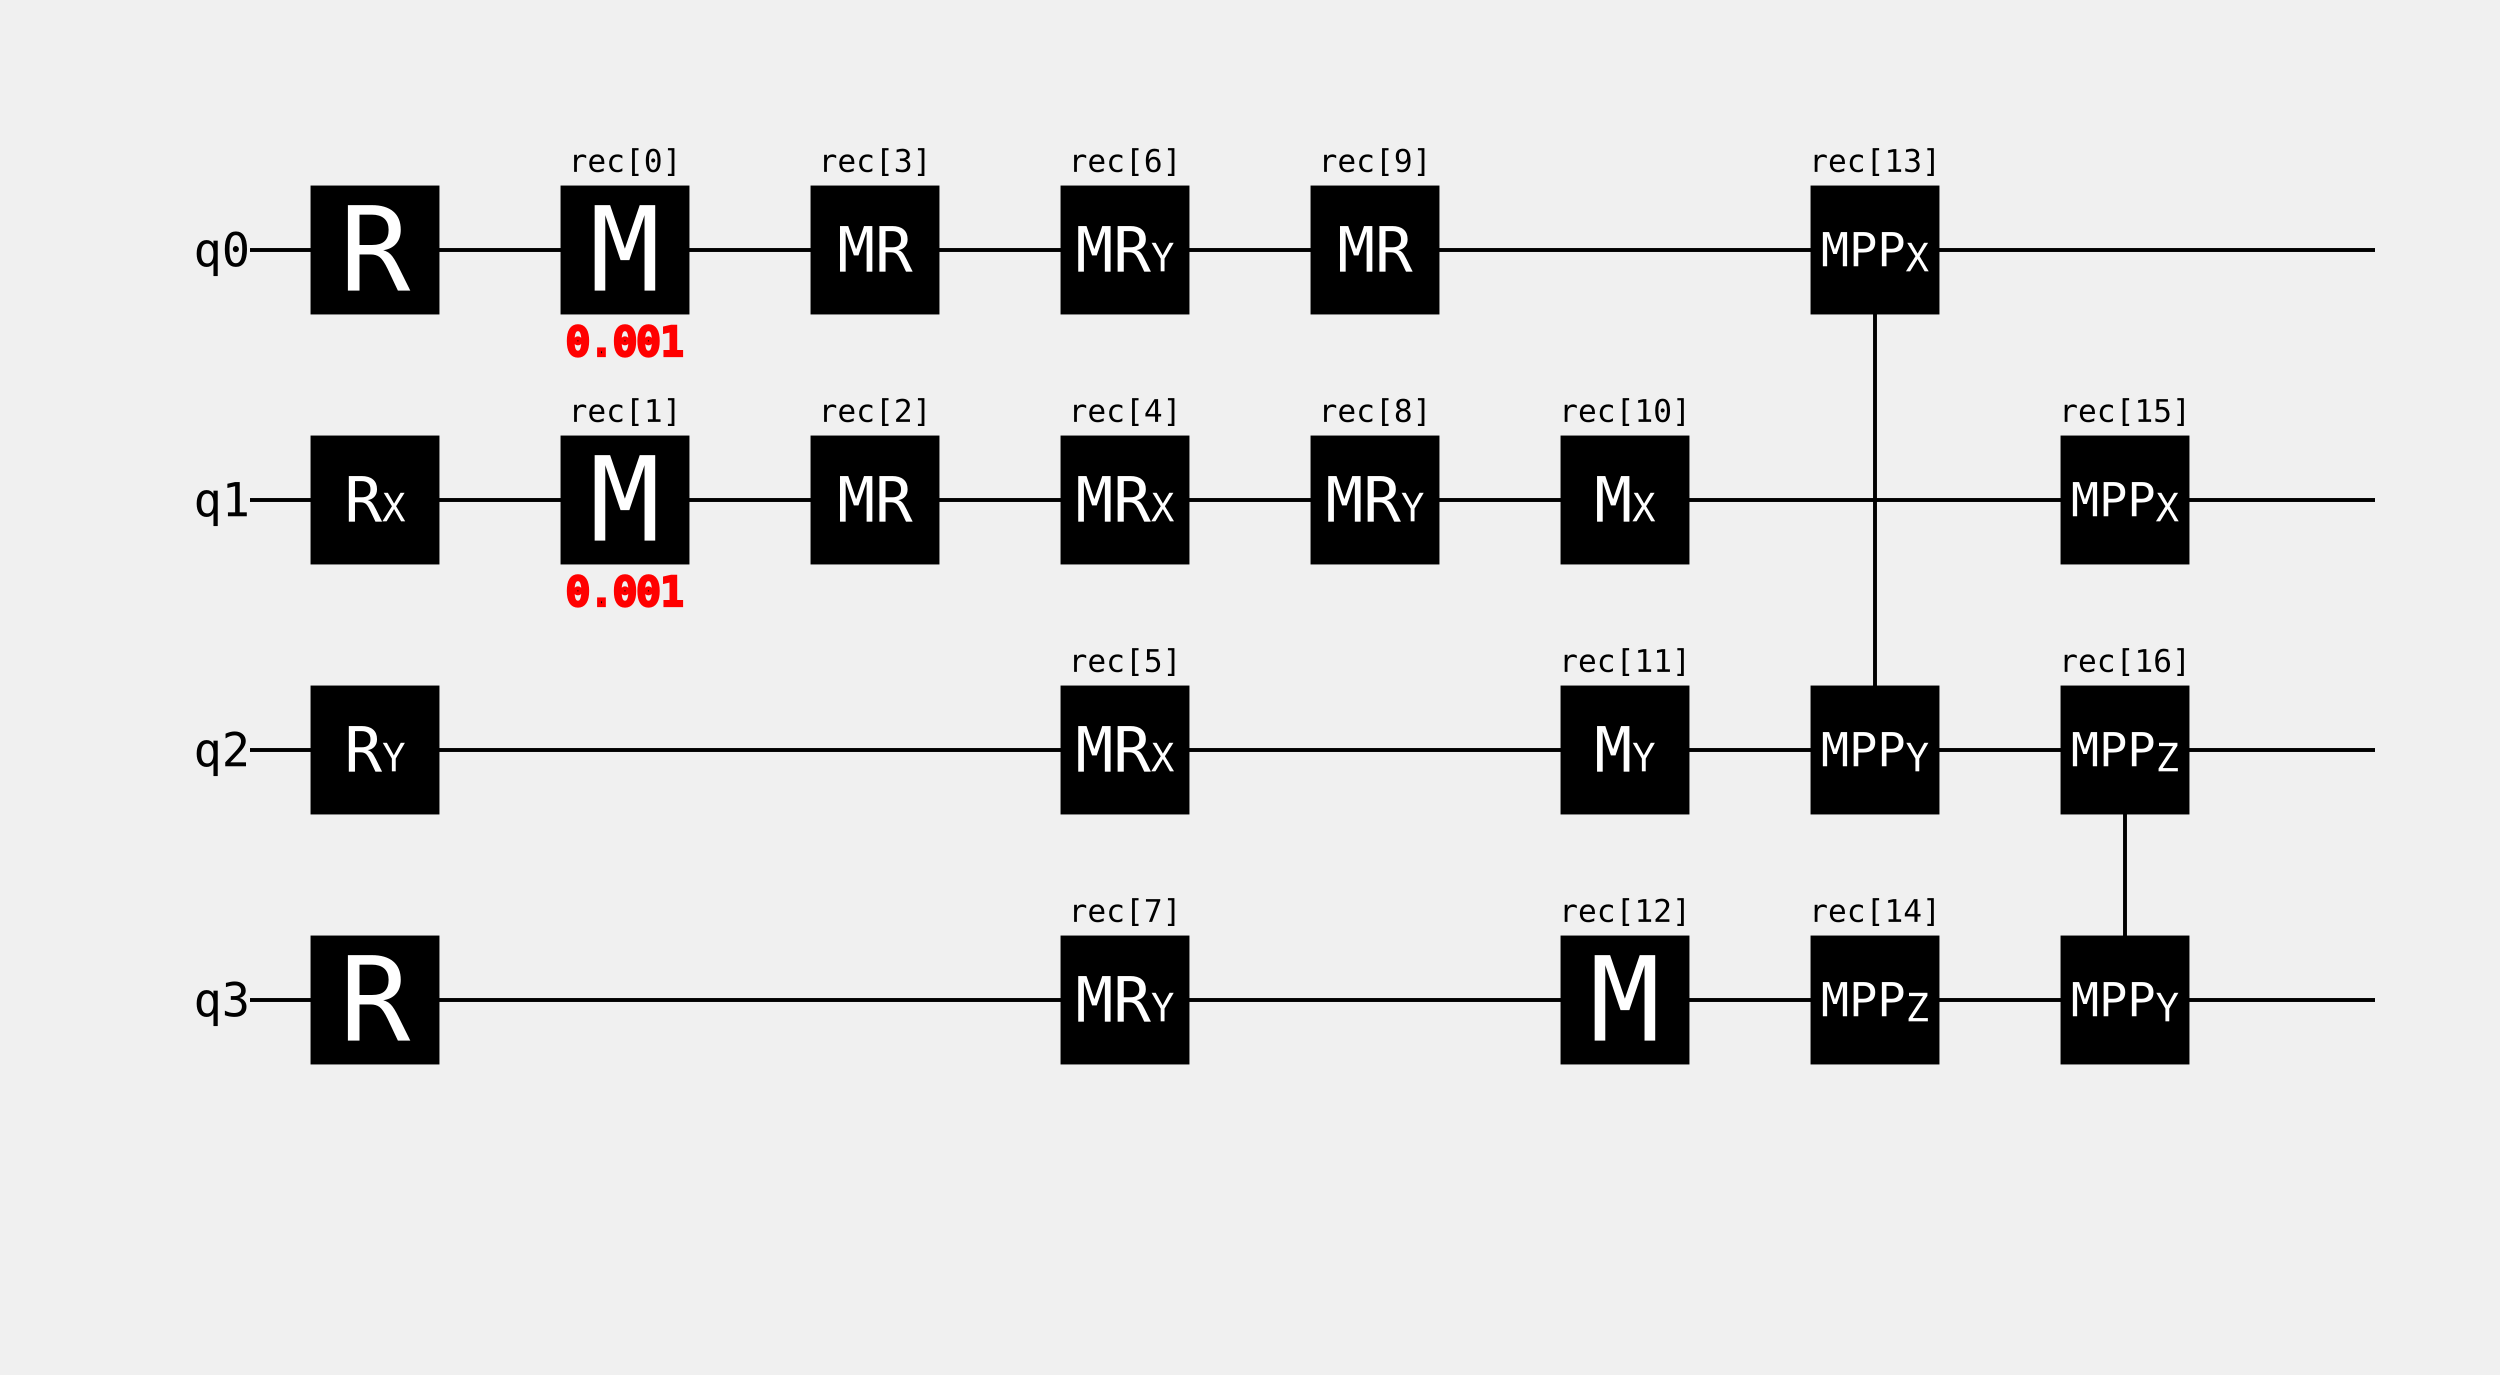
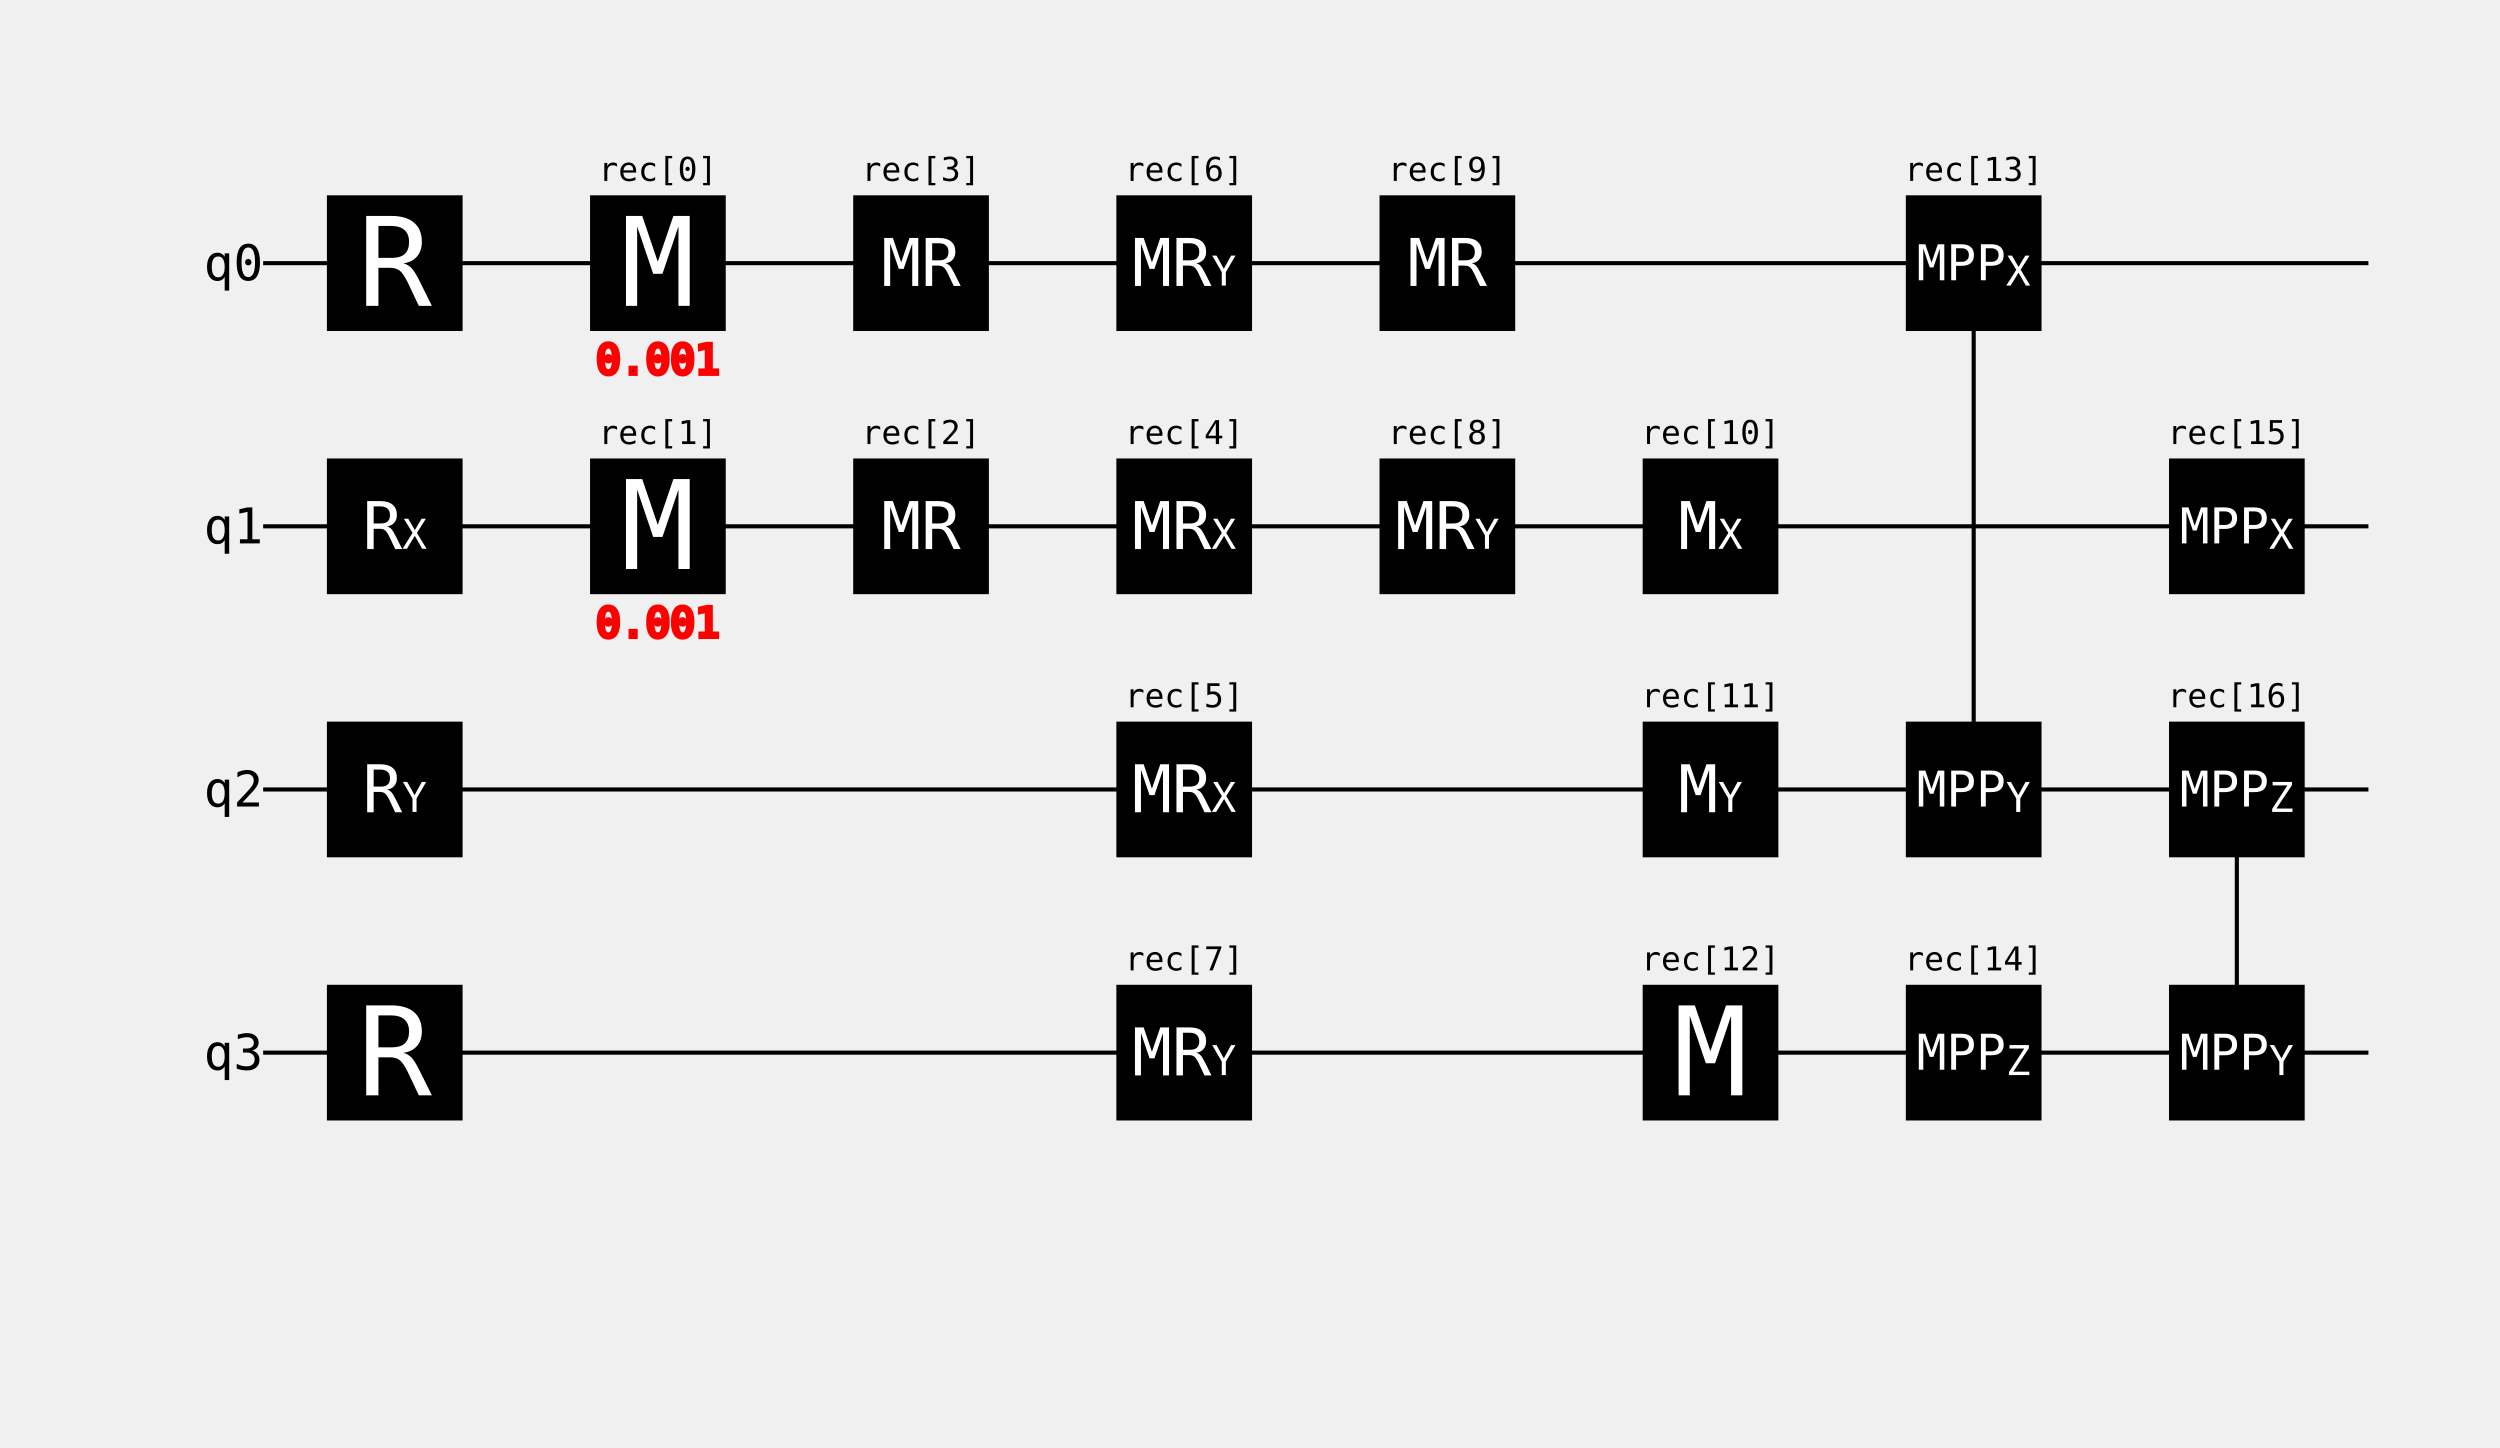
- <svg xmlns="http://www.w3.org/2000/svg" viewBox="0 0 640 352" version="1.1">
-   <path d="M64,64 L608,64 " stroke="black" />
+ <svg xmlns="http://www.w3.org/2000/svg" viewBox="0 0 608 352" version="1.1">
+   <path d="M64,64 L576,64 " stroke="black" />
  <text dominant-baseline="central" text-anchor="end" font-family="monospace" font-size="12" x="64" y="64">q0</text>
-   <path d="M64,128 L608,128 " stroke="black" />
+   <path d="M64,128 L576,128 " stroke="black" />
  <text dominant-baseline="central" text-anchor="end" font-family="monospace" font-size="12" x="64" y="128">q1</text>
-   <path d="M64,192 L608,192 " stroke="black" />
+   <path d="M64,192 L576,192 " stroke="black" />
  <text dominant-baseline="central" text-anchor="end" font-family="monospace" font-size="12" x="64" y="192">q2</text>
-   <path d="M64,256 L608,256 " stroke="black" />
+   <path d="M64,256 L576,256 " stroke="black" />
  <text dominant-baseline="central" text-anchor="end" font-family="monospace" font-size="12" x="64" y="256">q3</text>
  <rect x="80" y="48" width="32" height="32" stroke="black" fill="black" />
  <text dominant-baseline="central" text-anchor="middle" font-family="monospace" font-size="30" x="96" y="64" fill="white">R</text>
  <rect x="80" y="112" width="32" height="32" stroke="black" fill="black" />
  <text dominant-baseline="central" text-anchor="middle" font-family="monospace" font-size="16" x="96" y="128" fill="white">R<tspan baseline-shift="sub" font-size="10">X</tspan>
  </text>
  <rect x="80" y="176" width="32" height="32" stroke="black" fill="black" />
  <text dominant-baseline="central" text-anchor="middle" font-family="monospace" font-size="16" x="96" y="192" fill="white">R<tspan baseline-shift="sub" font-size="10">Y</tspan>
  </text>
  <rect x="80" y="240" width="32" height="32" stroke="black" fill="black" />
  <text dominant-baseline="central" text-anchor="middle" font-family="monospace" font-size="30" x="96" y="256" fill="white">R</text>
  <rect x="144" y="48" width="32" height="32" stroke="black" fill="black" />
  <text dominant-baseline="central" text-anchor="middle" font-family="monospace" font-size="30" x="160" y="64" fill="white">M</text>
  <text dominant-baseline="hanging" text-anchor="middle" font-family="monospace" font-size="10" stroke="red" x="160" y="84">0.001</text>
  <text text-anchor="middle" font-family="monospace" font-size="8" x="160" y="44">rec[0]</text>
  <rect x="144" y="112" width="32" height="32" stroke="black" fill="black" />
  <text dominant-baseline="central" text-anchor="middle" font-family="monospace" font-size="30" x="160" y="128" fill="white">M</text>
  <text dominant-baseline="hanging" text-anchor="middle" font-family="monospace" font-size="10" stroke="red" x="160" y="148">0.001</text>
  <text text-anchor="middle" font-family="monospace" font-size="8" x="160" y="108">rec[1]</text>
  <rect x="208" y="112" width="32" height="32" stroke="black" fill="black" />
  <text dominant-baseline="central" text-anchor="middle" font-family="monospace" font-size="16" x="224" y="128" fill="white">MR</text>
  <text text-anchor="middle" font-family="monospace" font-size="8" x="224" y="108">rec[2]</text>
  <rect x="208" y="48" width="32" height="32" stroke="black" fill="black" />
  <text dominant-baseline="central" text-anchor="middle" font-family="monospace" font-size="16" x="224" y="64" fill="white">MR</text>
  <text text-anchor="middle" font-family="monospace" font-size="8" x="224" y="44">rec[3]</text>
  <rect x="272" y="112" width="32" height="32" stroke="black" fill="black" />
  <text dominant-baseline="central" text-anchor="middle" font-family="monospace" font-size="16" x="288" y="128" fill="white">MR<tspan baseline-shift="sub" font-size="10">X</tspan>
  </text>
  <text text-anchor="middle" font-family="monospace" font-size="8" x="288" y="108">rec[4]</text>
  <rect x="272" y="176" width="32" height="32" stroke="black" fill="black" />
  <text dominant-baseline="central" text-anchor="middle" font-family="monospace" font-size="16" x="288" y="192" fill="white">MR<tspan baseline-shift="sub" font-size="10">X</tspan>
  </text>
  <text text-anchor="middle" font-family="monospace" font-size="8" x="288" y="172">rec[5]</text>
  <rect x="272" y="48" width="32" height="32" stroke="black" fill="black" />
  <text dominant-baseline="central" text-anchor="middle" font-family="monospace" font-size="16" x="288" y="64" fill="white">MR<tspan baseline-shift="sub" font-size="10">Y</tspan>
  </text>
  <text text-anchor="middle" font-family="monospace" font-size="8" x="288" y="44">rec[6]</text>
  <rect x="272" y="240" width="32" height="32" stroke="black" fill="black" />
  <text dominant-baseline="central" text-anchor="middle" font-family="monospace" font-size="16" x="288" y="256" fill="white">MR<tspan baseline-shift="sub" font-size="10">Y</tspan>
  </text>
  <text text-anchor="middle" font-family="monospace" font-size="8" x="288" y="236">rec[7]</text>
  <rect x="336" y="112" width="32" height="32" stroke="black" fill="black" />
  <text dominant-baseline="central" text-anchor="middle" font-family="monospace" font-size="16" x="352" y="128" fill="white">MR<tspan baseline-shift="sub" font-size="10">Y</tspan>
  </text>
  <text text-anchor="middle" font-family="monospace" font-size="8" x="352" y="108">rec[8]</text>
  <rect x="336" y="48" width="32" height="32" stroke="black" fill="black" />
  <text dominant-baseline="central" text-anchor="middle" font-family="monospace" font-size="16" x="352" y="64" fill="white">MR</text>
  <text text-anchor="middle" font-family="monospace" font-size="8" x="352" y="44">rec[9]</text>
  <rect x="400" y="112" width="32" height="32" stroke="black" fill="black" />
  <text dominant-baseline="central" text-anchor="middle" font-family="monospace" font-size="16" x="416" y="128" fill="white">M<tspan baseline-shift="sub" font-size="10">X</tspan>
  </text>
  <text text-anchor="middle" font-family="monospace" font-size="8" x="416" y="108">rec[10]</text>
  <rect x="400" y="176" width="32" height="32" stroke="black" fill="black" />
  <text dominant-baseline="central" text-anchor="middle" font-family="monospace" font-size="16" x="416" y="192" fill="white">M<tspan baseline-shift="sub" font-size="10">Y</tspan>
  </text>
  <text text-anchor="middle" font-family="monospace" font-size="8" x="416" y="172">rec[11]</text>
  <rect x="400" y="240" width="32" height="32" stroke="black" fill="black" />
  <text dominant-baseline="central" text-anchor="middle" font-family="monospace" font-size="30" x="416" y="256" fill="white">M</text>
  <text text-anchor="middle" font-family="monospace" font-size="8" x="416" y="236">rec[12]</text>
  <path d="M480,64 L480,192 " stroke="black" />
  <rect x="464" y="48" width="32" height="32" stroke="black" fill="black" />
  <text dominant-baseline="central" text-anchor="middle" font-family="monospace" font-size="12" x="480" y="64" fill="white">MPP<tspan baseline-shift="sub" font-size="10">X</tspan>
  </text>
  <text text-anchor="middle" font-family="monospace" font-size="8" x="480" y="44">rec[13]</text>
  <rect x="464" y="176" width="32" height="32" stroke="black" fill="black" />
  <text dominant-baseline="central" text-anchor="middle" font-family="monospace" font-size="12" x="480" y="192" fill="white">MPP<tspan baseline-shift="sub" font-size="10">Y</tspan>
  </text>
  <rect x="464" y="240" width="32" height="32" stroke="black" fill="black" />
  <text dominant-baseline="central" text-anchor="middle" font-family="monospace" font-size="12" x="480" y="256" fill="white">MPP<tspan baseline-shift="sub" font-size="10">Z</tspan>
  </text>
  <text text-anchor="middle" font-family="monospace" font-size="8" x="480" y="236">rec[14]</text>
  <rect x="528" y="112" width="32" height="32" stroke="black" fill="black" />
  <text dominant-baseline="central" text-anchor="middle" font-family="monospace" font-size="12" x="544" y="128" fill="white">MPP<tspan baseline-shift="sub" font-size="10">X</tspan>
  </text>
  <text text-anchor="middle" font-family="monospace" font-size="8" x="544" y="108">rec[15]</text>
  <path d="M544,192 L544,256 " stroke="black" />
  <rect x="528" y="176" width="32" height="32" stroke="black" fill="black" />
  <text dominant-baseline="central" text-anchor="middle" font-family="monospace" font-size="12" x="544" y="192" fill="white">MPP<tspan baseline-shift="sub" font-size="10">Z</tspan>
  </text>
  <text text-anchor="middle" font-family="monospace" font-size="8" x="544" y="172">rec[16]</text>
  <rect x="528" y="240" width="32" height="32" stroke="black" fill="black" />
  <text dominant-baseline="central" text-anchor="middle" font-family="monospace" font-size="12" x="544" y="256" fill="white">MPP<tspan baseline-shift="sub" font-size="10">Y</tspan>
  </text>
</svg>
